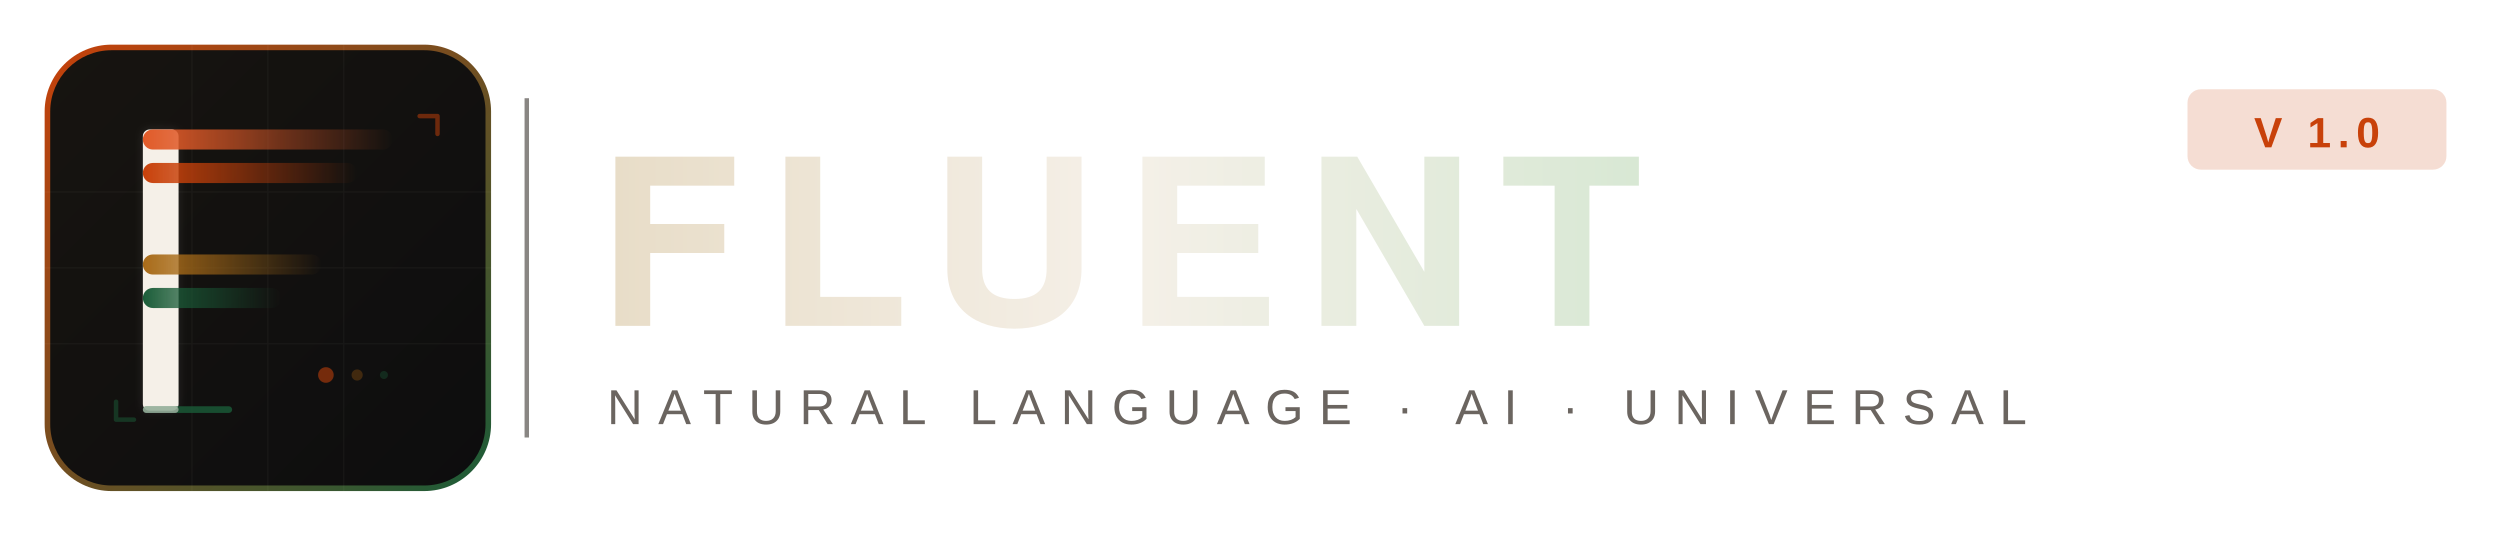
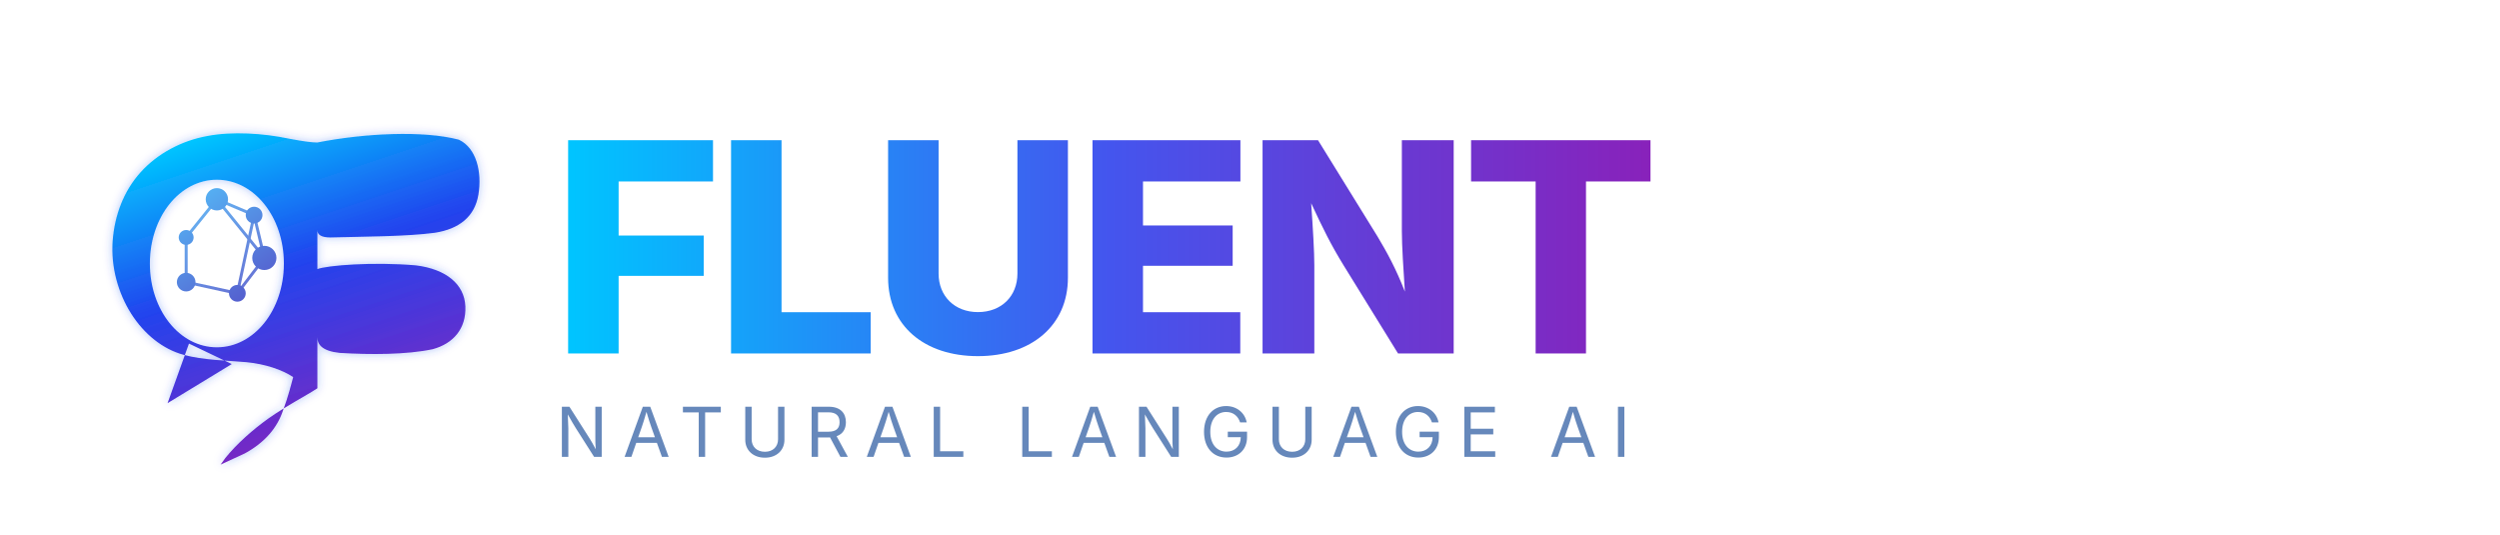
- <svg xmlns="http://www.w3.org/2000/svg" viewBox="0 0 560 120" width="560" height="120">
+ <svg xmlns="http://www.w3.org/2000/svg" viewBox="0 0 580 124" width="580" height="124">
  <defs>
-     <linearGradient id="borderG" x1="0%" y1="0%" x2="100%" y2="100%">
-       <stop offset="0%" stop-color="#c8410a" />
-       <stop offset="100%" stop-color="#1a5c38" />
+     <linearGradient id="fg" gradientUnits="userSpaceOnUse" x1="195" y1="106" x2="315" y2="466">
+       <stop offset="0%" stop-color="#00C4FF" />
+       <stop offset="42%" stop-color="#2244EE" />
+       <stop offset="100%" stop-color="#8822BB" />
    </linearGradient>
-     <linearGradient id="bgG" x1="0%" y1="0%" x2="100%" y2="100%">
-       <stop offset="0%" stop-color="#171410" />
-       <stop offset="100%" stop-color="#0d0d0e" />
+     <linearGradient id="ng" gradientUnits="userSpaceOnUse" x1="130" y1="155" x2="260" y2="340">
+       <stop offset="0%" stop-color="#55CCFF" />
+       <stop offset="100%" stop-color="#5533BB" />
    </linearGradient>
-     <linearGradient id="topFade" x1="0%" y1="0%" x2="100%" y2="0%">
-       <stop offset="0%" stop-color="#e05a28" stop-opacity="1" />
-       <stop offset="100%" stop-color="#e05a28" stop-opacity="0" />
+     <linearGradient id="wg" x1="0%" y1="0%" x2="100%" y2="0%">
+       <stop offset="0%" stop-color="#00C4FF" />
+       <stop offset="50%" stop-color="#4455EE" />
+       <stop offset="100%" stop-color="#8822BB" />
    </linearGradient>
-     <linearGradient id="topFade2" x1="0%" y1="0%" x2="100%" y2="0%">
-       <stop offset="0%" stop-color="#c8410a" stop-opacity="1" />
-       <stop offset="100%" stop-color="#c8410a" stop-opacity="0" />
-     </linearGradient>
-     <linearGradient id="midFade" x1="0%" y1="0%" x2="100%" y2="0%">
-       <stop offset="0%" stop-color="#a86b18" stop-opacity="1" />
-       <stop offset="100%" stop-color="#a86b18" stop-opacity="0" />
-     </linearGradient>
-     <linearGradient id="midFade2" x1="0%" y1="0%" x2="100%" y2="0%">
-       <stop offset="0%" stop-color="#1a5c38" stop-opacity="1" />
-       <stop offset="100%" stop-color="#1a5c38" stop-opacity="0" />
-     </linearGradient>
-     <linearGradient id="wordGrad" x1="0%" y1="0%" x2="100%" y2="0%">
-       <stop offset="0%" stop-color="#e8ddc8" />
-       <stop offset="50%" stop-color="#f5f0e8" />
-       <stop offset="100%" stop-color="#d8e8d4" />
-     </linearGradient>
-     <filter id="stemGlow" x="-50%" y="-10%" width="200%" height="120%">
-       <feGaussianBlur in="SourceAlpha" stdDeviation="2" result="blur" />
-       <feFlood flood-color="#f5f0e8" flood-opacity="0.1" result="color" />
-       <feComposite in="color" in2="blur" operator="in" result="glow" />
+     <filter id="glow">
+       <feGaussianBlur in="SourceAlpha" stdDeviation="5" result="blur" />
+       <feFlood flood-color="#2244EE" flood-opacity="0.3" result="c" />
+       <feComposite in="c" in2="blur" operator="in" result="g" />
      <feMerge>
-         <feMergeNode in="glow" />
+         <feMergeNode in="g" />
        <feMergeNode in="SourceGraphic" />
      </feMerge>
    </filter>
  </defs>
-   <g transform="translate(10, 10) scale(0.5)">
-     <rect width="200" height="200" rx="30" fill="url(#borderG)" />
-     <rect x="2.5" y="2.5" width="195" height="195" rx="27.5" fill="url(#bgG)" />
-     <g opacity="0.04" stroke="#f5f0e8" stroke-width="0.5">
-       <line x1="0" y1="66" x2="200" y2="66" />
-       <line x1="0" y1="100" x2="200" y2="100" />
-       <line x1="0" y1="134" x2="200" y2="134" />
-       <line x1="66" y1="0" x2="66" y2="200" />
-       <line x1="100" y1="0" x2="100" y2="200" />
-       <line x1="134" y1="0" x2="134" y2="200" />
+   <g transform="translate(8,8) scale(0.216)">
+     <path fill-rule="evenodd" fill="url(#fg)" filter="url(#glow)" d="       M 304 116 C 355 106 418 103 456 113 C 475 122 481 148 477 172       C 473 196 456 209 430 213 C 400 217 356 217 318 218       C 308 218 304 215 304 210 L 304 252       C 314 248 364 244 410 248 C 442 252 462 268 463 292       C 464 316 450 332 428 338 C 400 344 361 344 328 342       C 309 340 304 333 304 325 L 304 380       C 292 388 272 398 252 412 C 235 424 217 440 205 455 L 200 462       L 226 450 C 248 438 261 422 267 404 C 273 388 276 375 278 368       C 266 360 248 354 228 352 C 206 350 182 350 160 344       C 138 338 118 322 104 300 C 90 278 82 250 84 222       C 86 194 96 168 114 148 C 132 128 158 114 186 109       C 212 104 246 106 274 112 C 290 115 298 116 304 116 Z       M 268 246 C 268 196 236 156 196 156 C 156 156 124 196 124 246       C 124 296 156 336 196 336 C 236 336 268 296 268 246 Z       M 166 332 L 143 396 L 212 354 Z     " />
+     <g stroke="url(#ng)" stroke-width="3.2" stroke-linecap="round" fill="none" opacity="0.9">
+       <line x1="196" y1="177" x2="236" y2="194" />
+       <line x1="236" y1="194" x2="247" y2="240" />
+       <line x1="247" y1="240" x2="218" y2="278" />
+       <line x1="218" y1="278" x2="163" y2="266" />
+       <line x1="163" y1="266" x2="163" y2="218" />
+       <line x1="163" y1="218" x2="196" y2="177" />
+       <line x1="196" y1="177" x2="247" y2="240" />
+       <line x1="236" y1="194" x2="218" y2="278" />
    </g>
-     <rect x="44" y="38" width="16" height="126" rx="3" fill="#f5f0e8" filter="url(#stemGlow)" />
-     <rect x="44" y="38" width="112" height="9" rx="4.5" fill="url(#topFade)" />
-     <rect x="44" y="53" width="96" height="9" rx="4.5" fill="url(#topFade2)" />
-     <rect x="44" y="94" width="80" height="9" rx="4.5" fill="url(#midFade)" />
-     <rect x="44" y="109" width="62" height="9" rx="4.5" fill="url(#midFade2)" />
-     <rect x="44" y="162" width="40" height="3" rx="1.5" fill="#1a5c38" opacity="0.8" />
-     <rect x="44" y="162" width="16" height="3" rx="1.5" fill="#f5f0e8" opacity="0.5" />
-     <circle cx="126" cy="148" r="3.5" fill="#c8410a" opacity="0.55" />
-     <circle cx="140" cy="148" r="2.5" fill="#8a5010" opacity="0.40" />
-     <circle cx="152" cy="148" r="1.8" fill="#1a5c38" opacity="0.35" />
-     <path d="M 168 32 L 176 32 L 176 40" stroke="#c8410a" stroke-width="2" fill="none" stroke-linecap="round" stroke-linejoin="round" opacity="0.5" />
-     <path d="M 32 160 L 32 168 L 40 168" stroke="#1a5c38" stroke-width="2" fill="none" stroke-linecap="round" stroke-linejoin="round" opacity="0.5" />
+     <circle cx="196" cy="177" r="12" fill="url(#ng)" />
+     <circle cx="236" cy="194" r="9" fill="url(#ng)" />
+     <circle cx="247" cy="240" r="13" fill="url(#ng)" />
+     <circle cx="218" cy="278" r="9" fill="url(#ng)" />
+     <circle cx="163" cy="266" r="10" fill="url(#ng)" />
+     <circle cx="163" cy="218" r="8" fill="url(#ng)" />
  </g>
-   <line x1="118" y1="22" x2="118" y2="98" stroke="#3a3530" stroke-width="1" opacity="0.6" />
-   <text x="134" y="73" font-family="'Helvetica Neue','Arial Black','Haettenschweiler',sans-serif" font-weight="900" font-size="52" letter-spacing="6" fill="url(#wordGrad)">FLUENT</text>
-   <text x="136" y="95" font-family="'Helvetica Neue','Arial',sans-serif" font-weight="400" font-size="11" letter-spacing="3.5" fill="#6b6560">NATURAL LANGUAGE · AI · UNIVERSAL</text>
-   <rect x="490" y="20" width="58" height="18" rx="3" fill="#c8410a" opacity="0.18" />
-   <text x="519" y="33" font-family="'Helvetica Neue','Arial',monospace" font-size="9.5" font-weight="600" letter-spacing="1.5" fill="#c8410a" text-anchor="middle">V 1.0</text>
+   <text x="128" y="82" font-family="'Segoe UI','Inter','SF Pro Display',system-ui,sans-serif" font-size="68" font-weight="800" letter-spacing="-2" fill="url(#wg)">FLUENT</text>
+   <text x="129" y="106" font-family="'Segoe UI','Inter',system-ui,sans-serif" font-size="16" font-weight="400" letter-spacing="3.5" fill="#6688BB">NATURAL LANGUAGE AI</text>
</svg>
